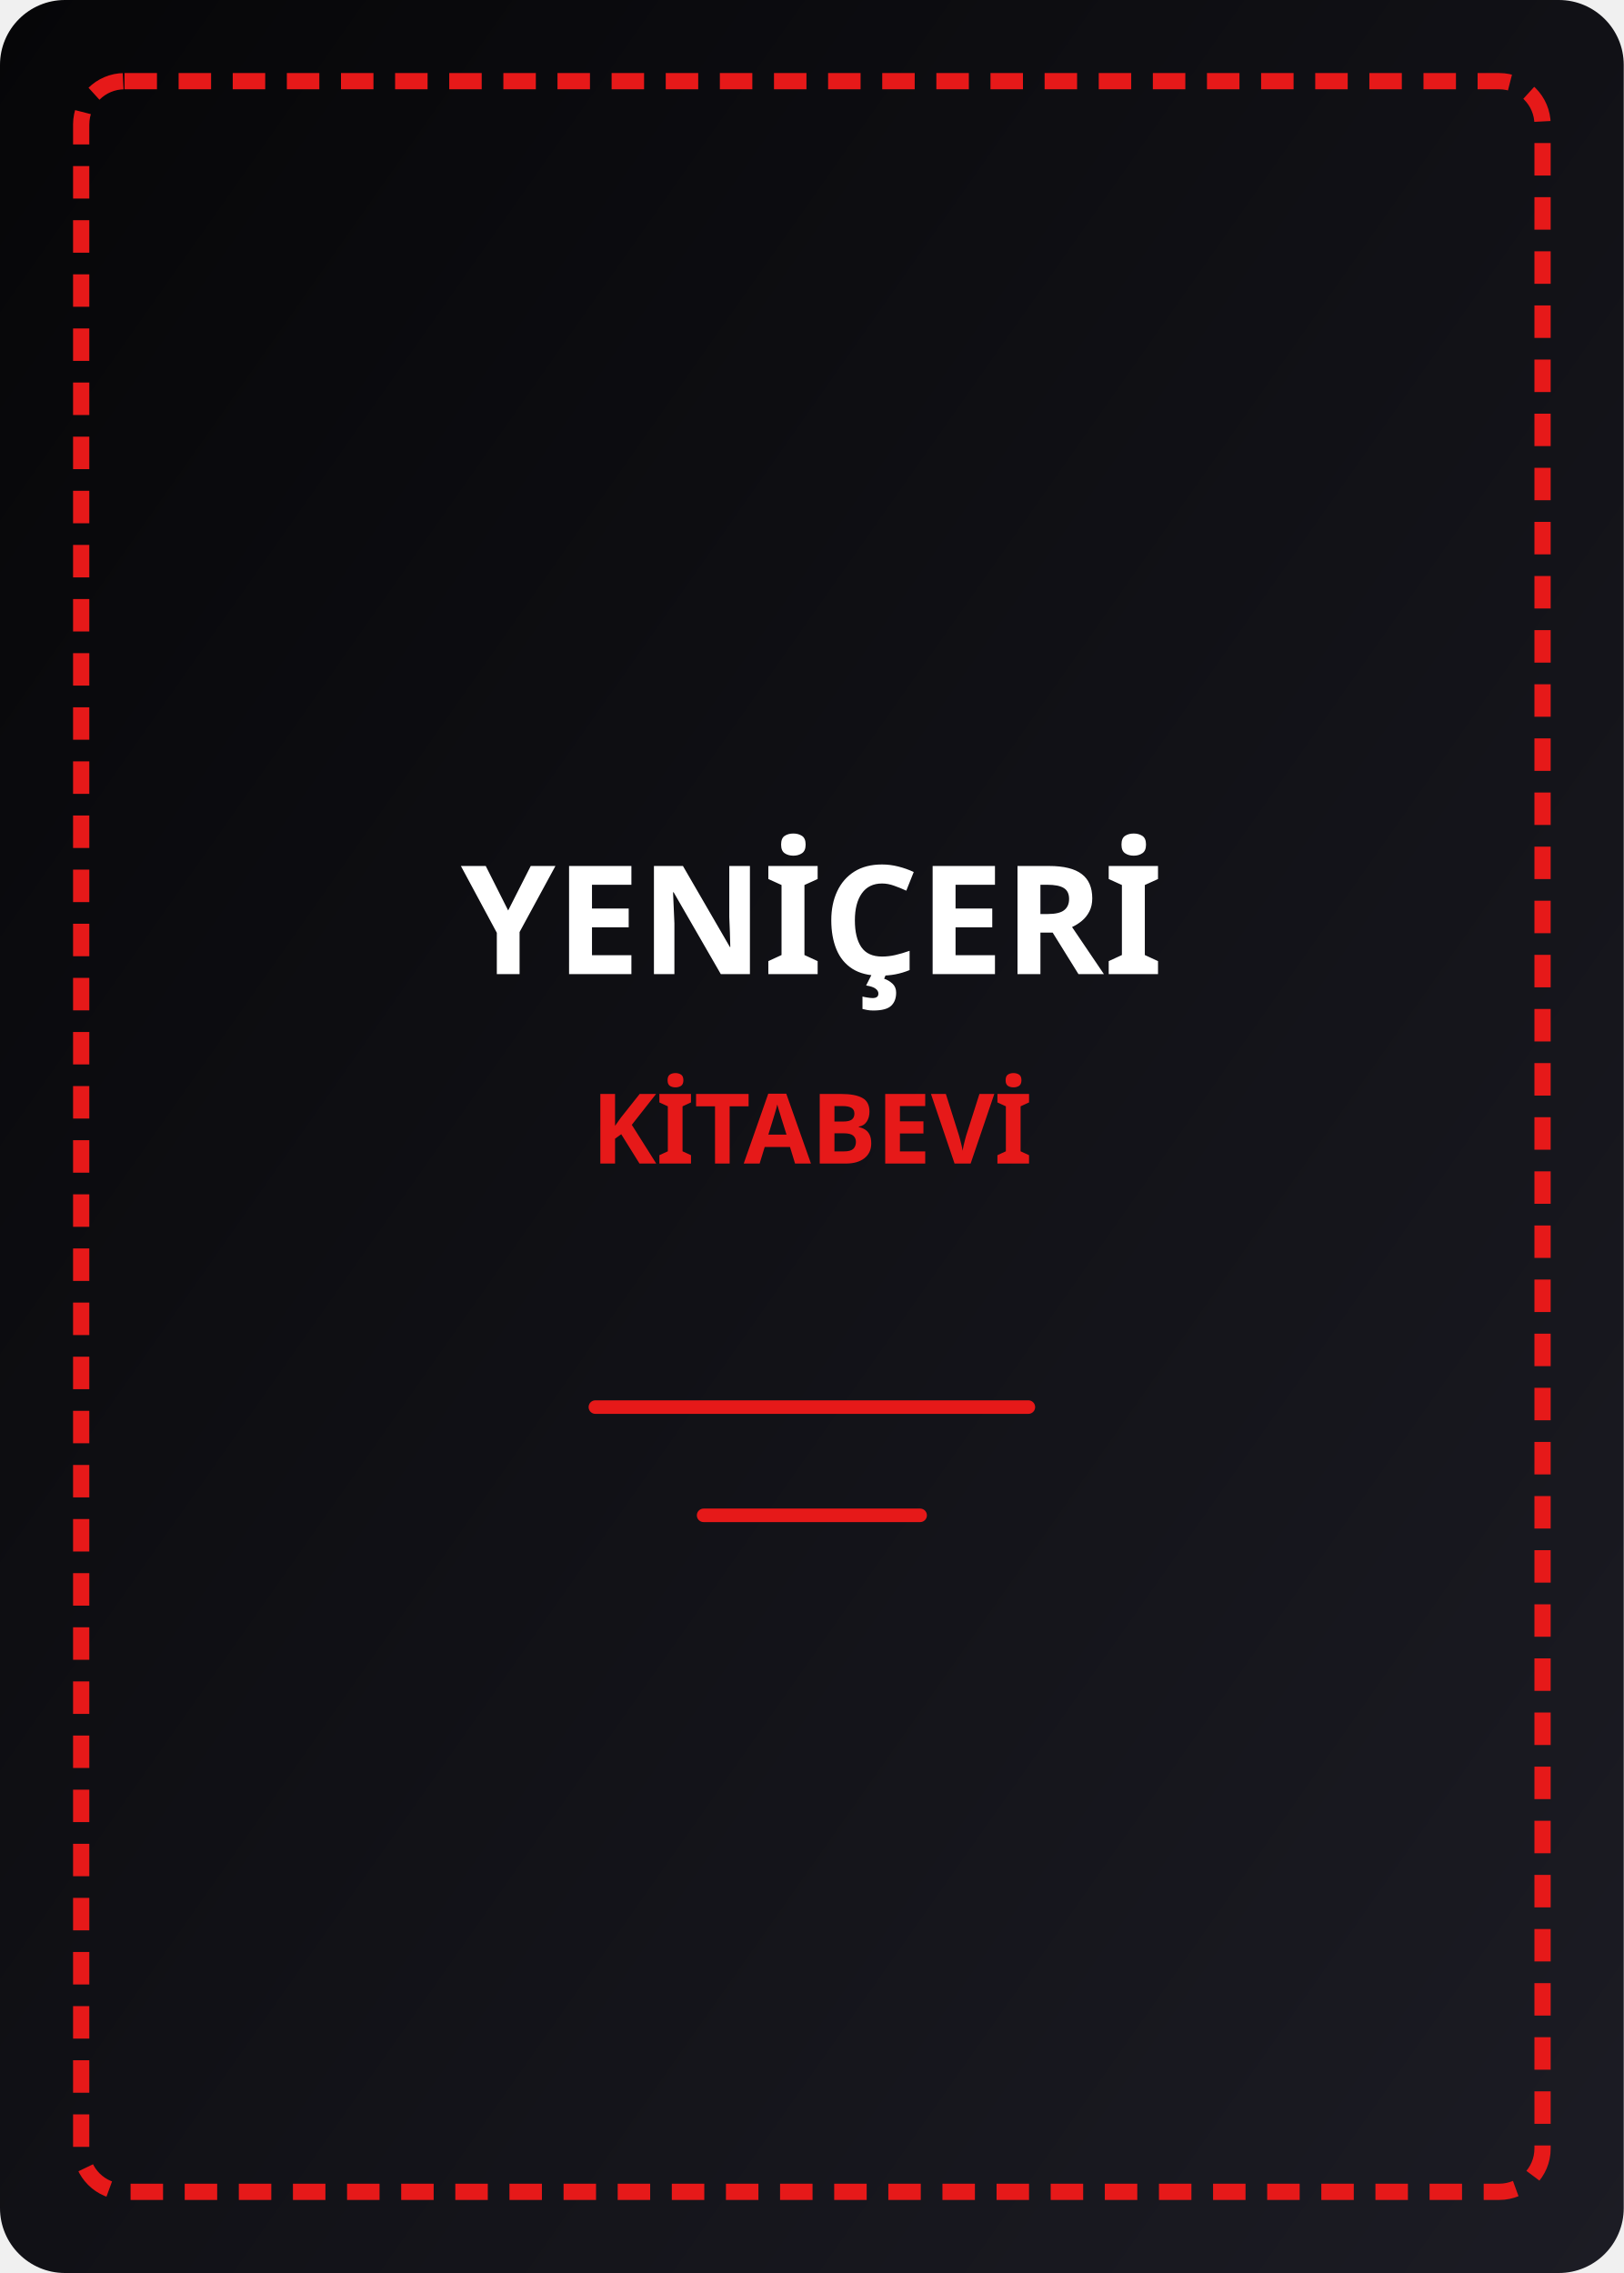
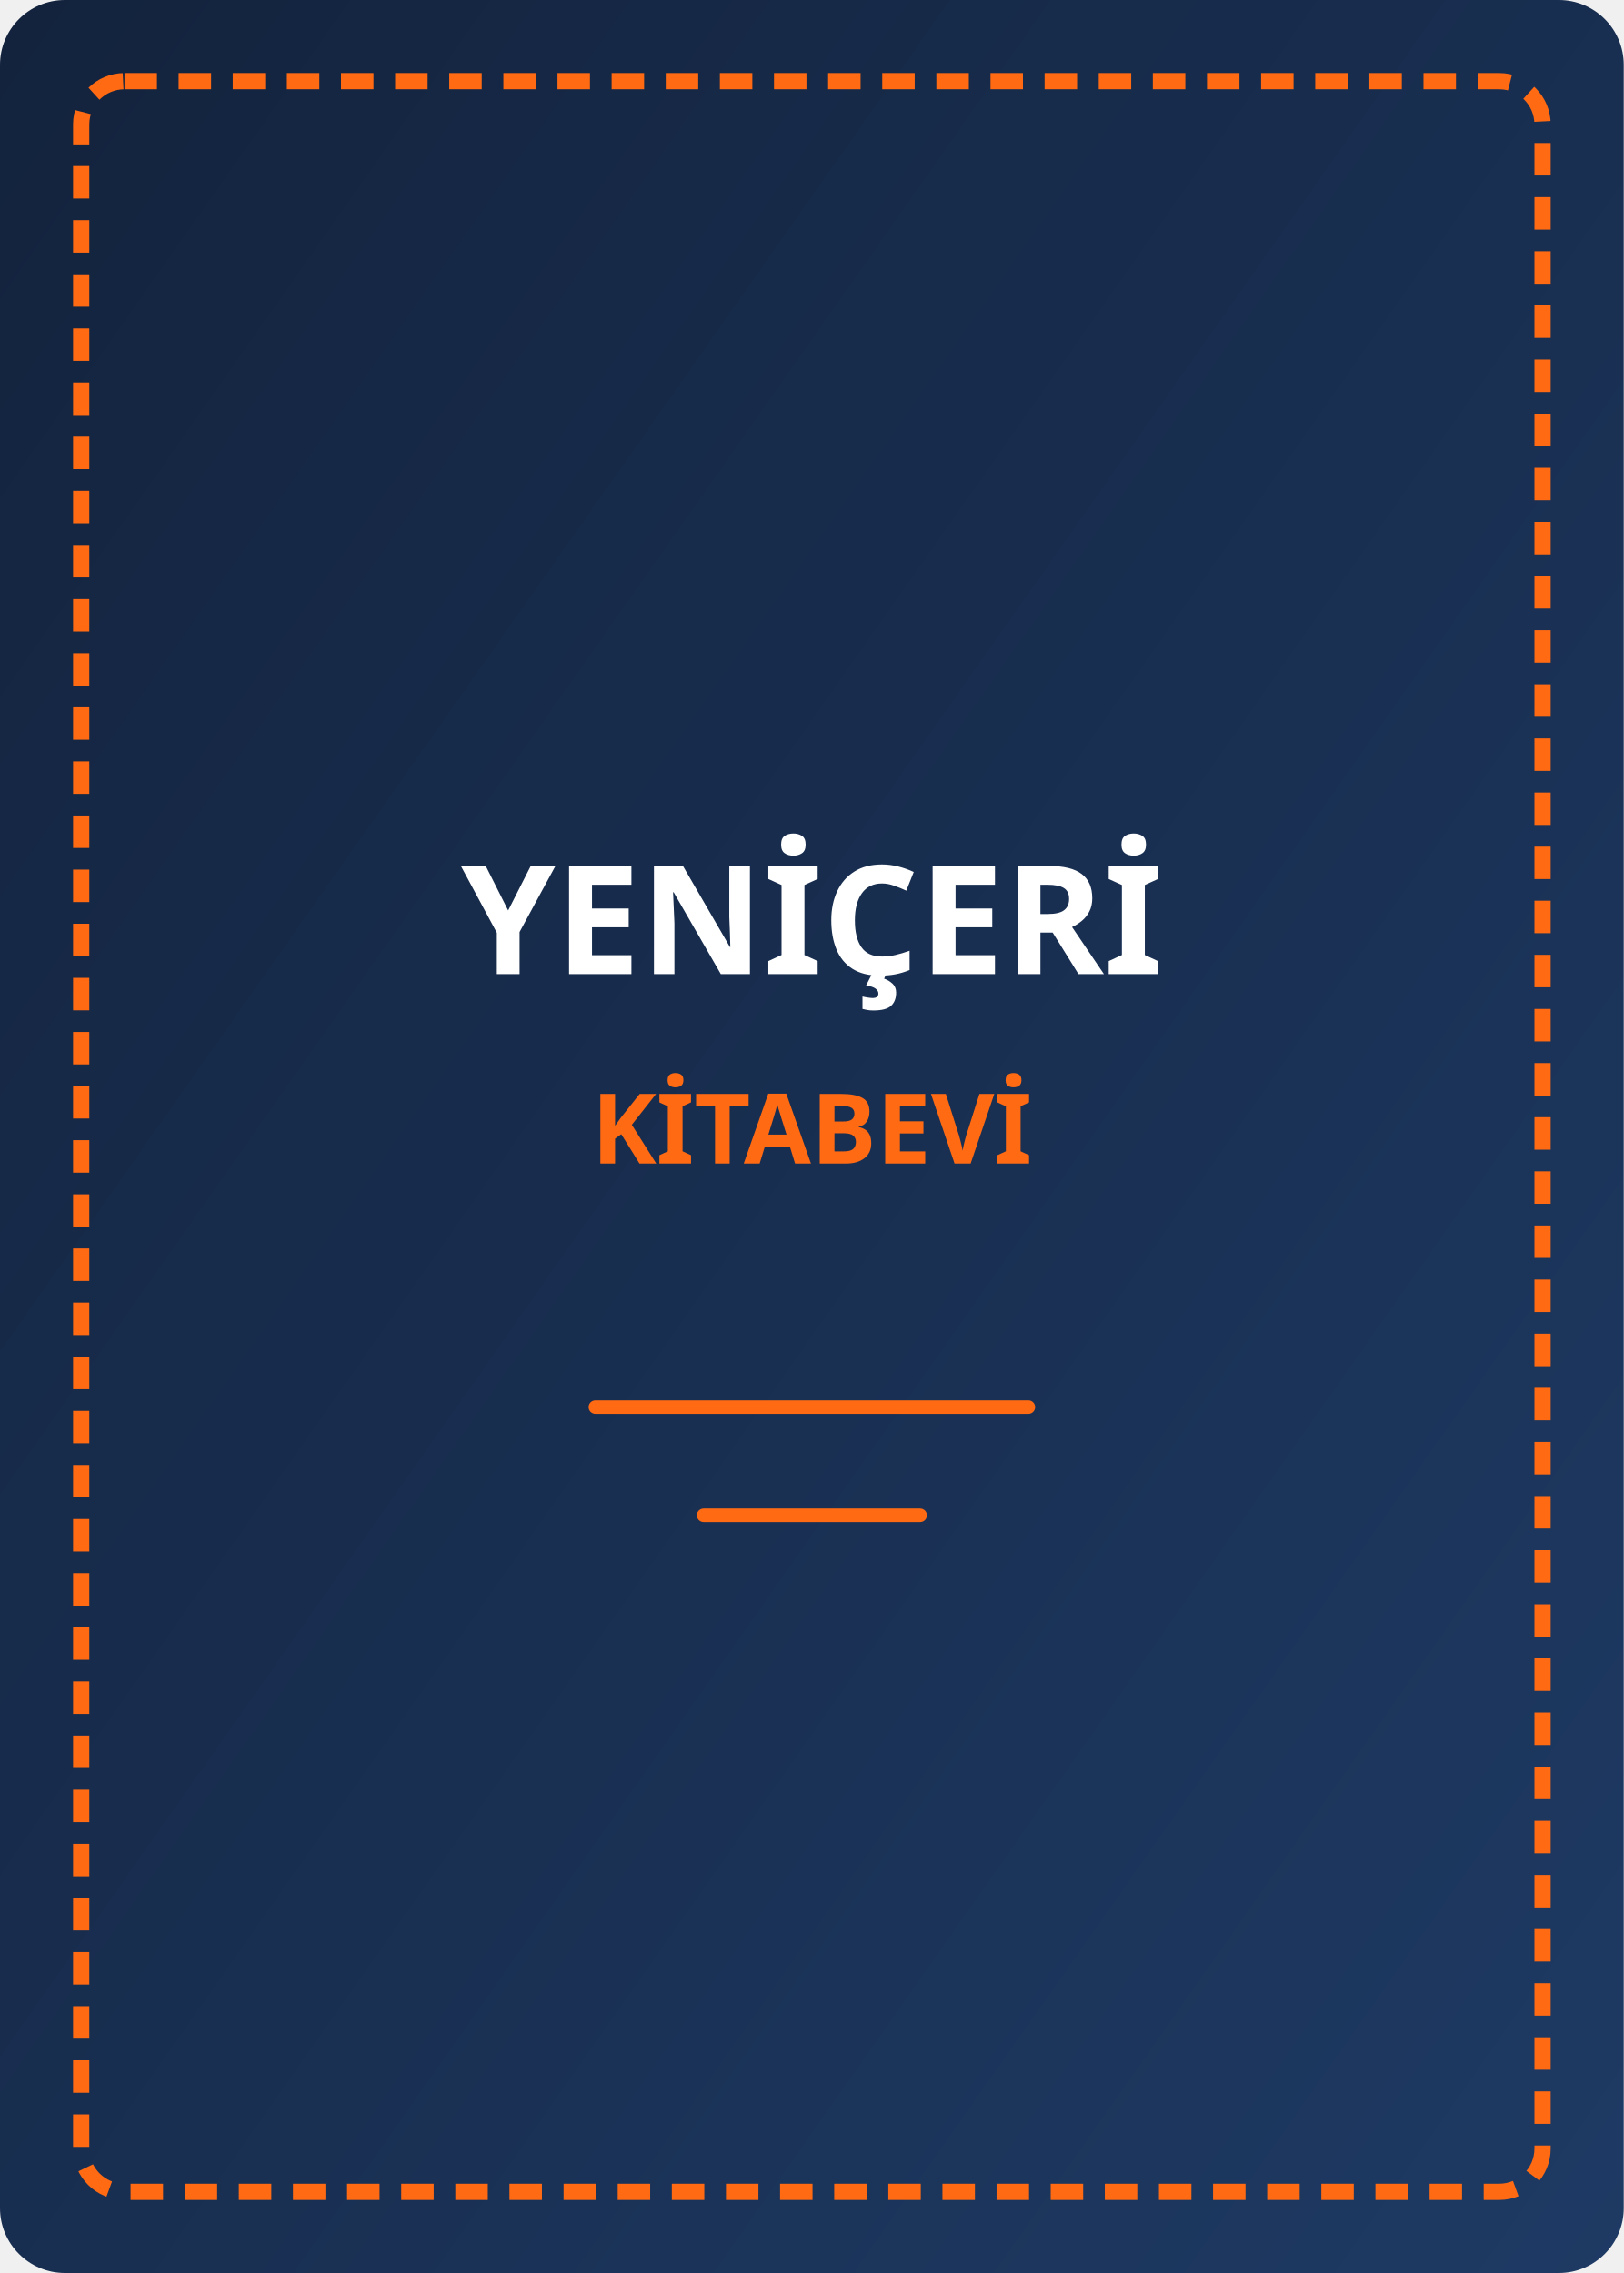
<svg xmlns="http://www.w3.org/2000/svg" width="300" height="420" viewBox="0 0 300 420">
  <defs>
    <linearGradient id="grad" x1="0%" y1="0%" x2="100%" y2="100%">
-       <stop offset="0%" style="stop-color:#060608;stop-opacity:1" />
-       <stop offset="100%" style="stop-color:#1c1c24;stop-opacity:1" />
+       <stop offset="0%" style="stop-color:#13233d;stop-opacity:1" />
+       <stop offset="100%" style="stop-color:#1e3a64;stop-opacity:1" />
    </linearGradient>
  </defs>
  <rect width="300" height="420" fill="url(#grad)" rx="12" />
-   <rect x="15" y="15" width="270" height="390" fill="none" stroke="#e61919" stroke-width="3" rx="8" stroke-dasharray="6,4" />
+   <rect x="15" y="15" width="270" height="390" fill="none" stroke="#ff6a13" stroke-width="3" rx="8" stroke-dasharray="6,4" />
  <text x="150" y="180" font-family="'Outfit', sans-serif" font-size="28" font-weight="900" fill="#ffffff" text-anchor="middle">YENİÇERİ</text>
-   <text x="150" y="215" font-family="'Outfit', sans-serif" font-size="18" font-weight="bold" fill="#e61919" text-anchor="middle">KİTABEVİ</text>
-   <path d="M110 260 H190 M130 280 H170" stroke="#e61919" stroke-width="2.5" stroke-linecap="round" />
+   <text x="150" y="215" font-family="'Outfit', sans-serif" font-size="18" font-weight="bold" fill="#ff6a13" text-anchor="middle">KİTABEVİ</text>
+   <path d="M110 260 H190 M130 280 H170" stroke="#ff6a13" stroke-width="2.5" stroke-linecap="round" />
</svg>
